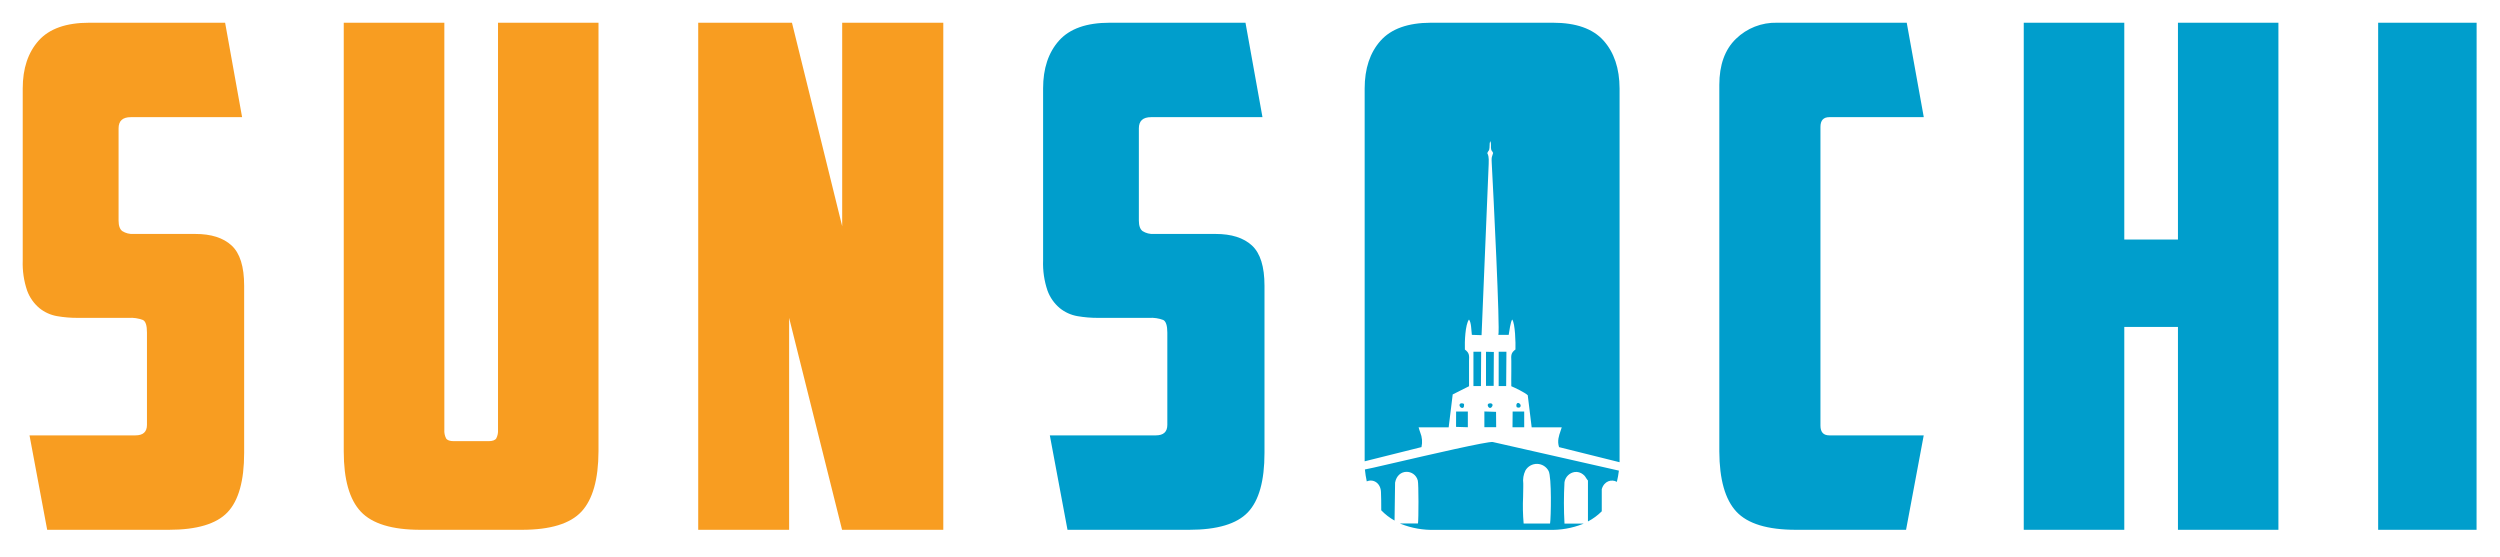
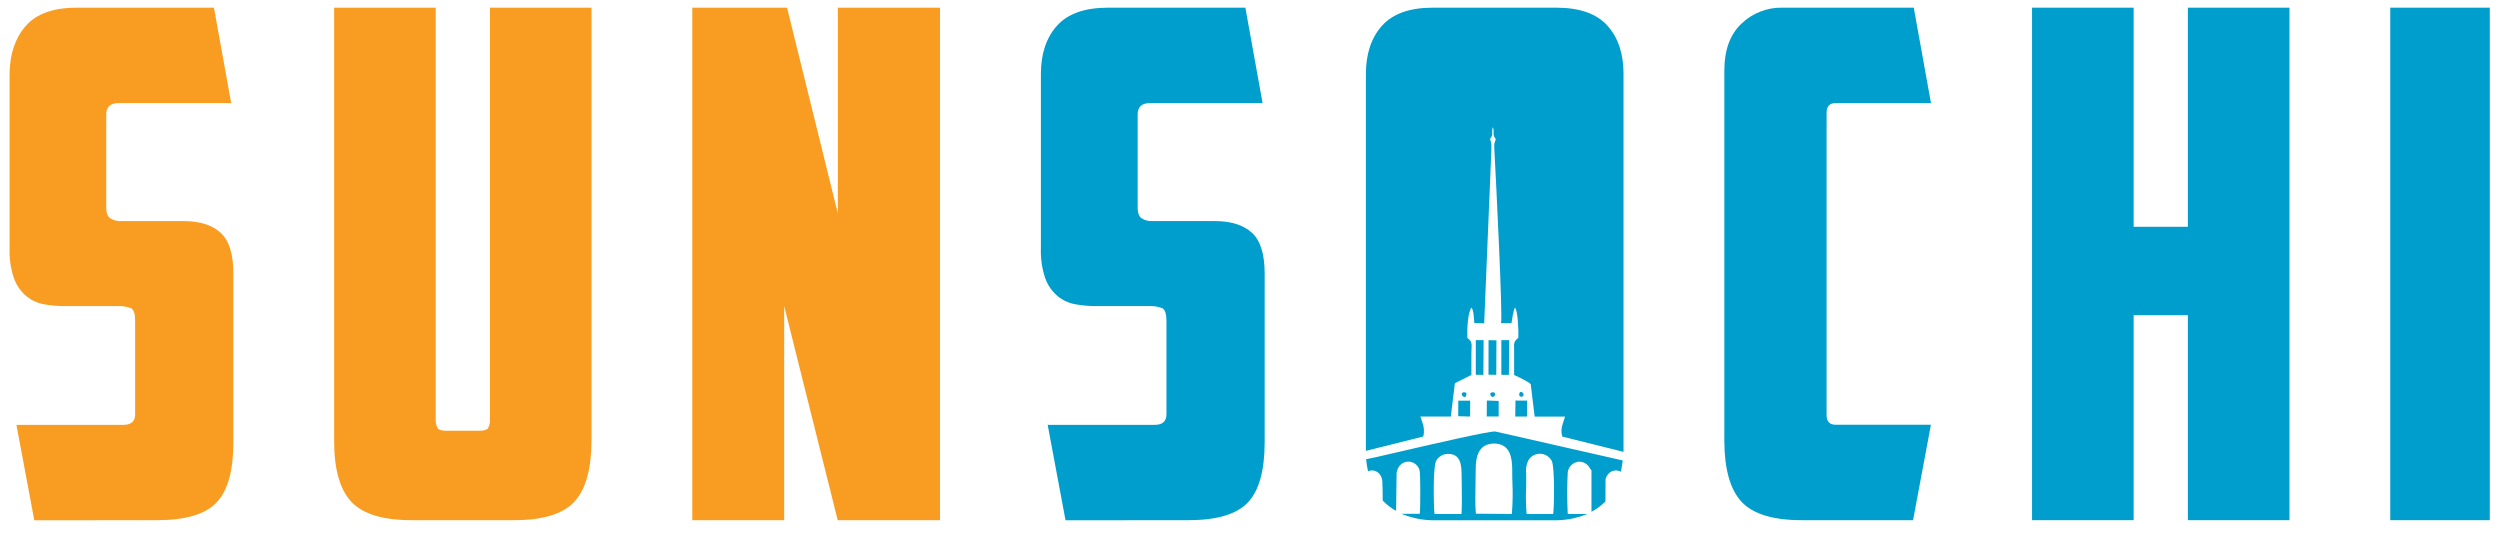
- <svg xmlns="http://www.w3.org/2000/svg" id="Слой_1" data-name="Слой 1" viewBox="0 0 880 196">
-   <path d="M418.57,186.49q14.82,0,20.68-6.16t5.85-20.92V100.57q0-10.09-4.42-14.16c-2.94-2.71-7.21-4.06-12.78-4.06H406.14a6.63,6.63,0,0,1-3.95-1c-.87-.66-1.31-1.89-1.31-3.7V45.18q0-3.94,4.3-3.94h39.21L438.41,8H390.6q-12.19,0-17.81,6.28t-5.62,16.86V91.71a29.59,29.59,0,0,0,1.55,10.58,14.54,14.54,0,0,0,4.31,6.16,13.56,13.56,0,0,0,6.21,2.83,41.8,41.8,0,0,0,7.3.61h17.93a12,12,0,0,1,5,.74c.95.49,1.43,2,1.43,4.43v32.5q0,3.69-4.06,3.69h-37.3l6.22,33.24ZM570.09,31.14v130c0,.52,0,1.05,0,1.56l-21.3-5.31c-.7-2.17-.06-4,.52-5.67.15-.44.31-.87.42-1.29l-10.58,0-1.38-11.3c-.91-.93-4.58-2.68-5.79-3.18-.05-1.68,0-3.38,0-5.07,0-.67,0-1.33,0-2s0-1.33,0-1.86c-.09-2-.13-2.82,1.46-4,.09-2.17-.09-9.27-1.15-10.55-.61.9-1,4.1-1.23,5.41h-3.64c.64-1.79-1.76-50.17-2.33-60.48-.1-1.79,0-2,.15-2.46a8.21,8.21,0,0,0,.34-1.09c-.51-1.15-.6-.43-.76-1.76a9.89,9.89,0,0,1,0-1,3.21,3.21,0,0,0-.23-1.44,3,3,0,0,0-.24,1.43,7.92,7.92,0,0,1-.05,1c-.16,1.28-.28.65-.76,1.77a.52.52,0,0,0,.1.32c.17.33.5,1,.38,3.52l-2.51,60.29-3.42-.11c-.21-1.6-.16-4.28-1-5.4-1.36,1.79-1.55,8-1.45,10.57,1.59,1.17,1.55,2.06,1.46,4,0,.53,0,1.13,0,1.84s0,1.32,0,2h0c0,1.69,0,3.39,0,5.07l-5.75,2.89-1.42,11.59-10.58,0c.2.75.4,1.31.58,1.81a8.55,8.55,0,0,1,.43,5.14l-20,5c0-.4,0-.79,0-1.2v-130q0-10.58,5.61-16.86T503.63,8h43q12.2,0,17.81,6.28T570.09,31.14ZM677.15,153.25l-6.22,33.24H632.2q-15.06,0-21-6.4t-6-21.18v-129q0-10.59,5.86-16.25A20,20,0,0,1,625.51,8h45.66l6,33.24H643.91c-2.07,0-3.11,1.14-3.11,3.44V149.81q0,3.44,3.11,3.44ZM802,8H766.64V84.32H747.75V8H712.36V186.49h35.39v-71.4h18.89v71.4H802Zm69.75,178.49H837.11V8h34.66ZM521.64,42.94c2.45-.79,1.49-.79,2.81-1.92l.47.49s.09.12.13.17c.83.93.79.8,2.19,1.27-.86,1.66-.91,1.07-1,3.47a13.49,13.49,0,0,0-1.78-.27,6.72,6.72,0,0,0-1.05.14l-.72.13C522.54,44,522.48,44.67,521.64,42.94Zm-.27,80.87-2.72,0v12.08h2.64Zm6.17,0h2.72l-.09,12.08h-2.64Zm-1.71.08-2.76-.07v12l2.7,0Zm8.08,19.46c-.49-1,.25-2.1,1.12-1.16C535.6,142.79,535.15,143.93,533.91,143.33Zm-19.81,0c.3.29,1.22.54,1.24-.58v-.11a2.84,2.84,0,0,0,0-.6h0c0,.07-.12.2-.26,0C513.85,141.62,513.35,142.61,514.1,143.34Zm10.94,0a.7.7,0,0,1-1.13-.11c-.57-.93.1-1.17.17-1.19h0C525.27,141.69,525.81,142.58,525,143.34Zm1.57,1.62-4.11-.13,0,5.54h4.15Zm5.84-.12,4.07,0,0,5.54h-4.12Zm-19.9,0h4.13l0,5.54-4.15-.13Zm57.3,20.81-44.4-10.07c-1.62-.31-22.36,4.49-34.49,7.3h0c-3.37.79-6.08,1.41-7.52,1.73-.57.13-1.68.35-3,.63a37.91,37.91,0,0,0,.66,4.2c2.35-1,4.86.62,5,3.68.06,1.59.12,4.11.1,6.5a20.09,20.09,0,0,0,4.68,3.61l.19-13.35c.92-5.1,6.93-4.79,8-.74.31,1.16.29,13.64.06,15.12l-6.33,0,.33.15a30,30,0,0,0,11.95,2.09h40.17a30,30,0,0,0,11.95-2.09l.25-.11H550.7a131.52,131.52,0,0,1,0-14.59,4.29,4.29,0,0,1,3.64-3.58,3.88,3.88,0,0,1,2.84.81c.92.7.85,1,1.47,1.81l.31.39,0,14.4a19.84,19.84,0,0,0,4.86-3.57l0-7.8c.85-2.91,3.48-3.59,5.32-2.57A35,35,0,0,0,569.85,165.68Zm-51.34,7.84h0a106.66,106.66,0,0,0,.11,10.67l12.58.11a89.31,89.31,0,0,0,.16-10.94c0-1.59-.08-3.09-.07-4.33,0-4.06-.61-9.19-6.26-9.26-5.43-.05-6.46,4.46-6.46,9,0,1.48,0,3.1-.06,4.77h0Zm17.62,1.33h0c0-1.29.06-2.49.06-3.45,0-.4,0-.79,0-1.18a8.14,8.14,0,0,1,.75-4.58,4.66,4.66,0,0,1,8.17.17c1.11,2.09.85,16.45.51,18.5h-9.3A70.18,70.18,0,0,1,536.13,174.85Zm-31.3-9.19c-1.24,2-.89,16.34-.62,18.59l9.41,0c.21-2.74.15-6,.1-9,0-1.35-.05-2.66-.05-3.88,0-4.13-.27-8-4.71-8.07A4.77,4.77,0,0,0,504.83,165.66Z" fill="#009ecc" />
-   <path d="M59.4,186.49q14.82,0,20.68-6.16t5.86-20.92V100.57q0-10.09-4.42-14.16t-12.8-4.06H47a6.61,6.61,0,0,1-3.95-1c-.87-.66-1.31-1.89-1.31-3.7V45.18q0-3.94,4.3-3.94H85.22L79.24,8H31.43Q19.24,8,13.62,14.28T8,31.14V91.71a29.59,29.59,0,0,0,1.55,10.58,14.54,14.54,0,0,0,4.31,6.16,13.56,13.56,0,0,0,6.21,2.83,41.8,41.8,0,0,0,7.3.61H45.3a12.06,12.06,0,0,1,5,.74c1,.49,1.43,2,1.43,4.43v32.5c0,2.46-1.35,3.69-4.07,3.69H10.39l6.22,33.24Zm124.27,0q15.06,0,21-6.4t6-21.18V8H175.3V151.29a5.78,5.78,0,0,1-.6,3c-.4.66-1.31,1-2.75,1H159.76c-1.44,0-2.35-.32-2.75-1a5.78,5.78,0,0,1-.6-3V8H121V158.91q0,14.78,6,21.18t21,6.4ZM278.77,8h-33V186.49h32v-74.6l18.64,74.6h35.63V8H296.45V79.64Z" fill="#f89d21" />
+ <svg xmlns="http://www.w3.org/2000/svg" id="Слой_1" data-name="Слой 1" viewBox="0 0 870.67 185.33">
+   <g>
+     <path d="M413.9,181.16q14.84,0,20.68-6.16t5.86-20.92V95.23q0-10.1-4.42-14.15T423.23,77H401.47a6.5,6.5,0,0,1-3.94-1q-1.32-1-1.32-3.69V39.84c0-2.62,1.44-3.94,4.3-3.94h39.21l-6-33.23H385.93q-12.19,0-17.81,6.28t-5.61,16.86V86.37A29.47,29.47,0,0,0,364.06,97a14.49,14.49,0,0,0,4.3,6.15,13.49,13.49,0,0,0,6.22,2.83,40.72,40.72,0,0,0,7.29.62H399.8a11.87,11.87,0,0,1,5,.74c.95.49,1.44,2,1.44,4.43v32.5q0,3.69-4.07,3.69h-37.3l6.22,33.24Z" fill="#009ecc" />
+     <path d="M565.42,25.81v130q0,.78,0,1.56l-21.3-5.31c-.7-2.17-.06-4,.52-5.67.16-.45.31-.88.43-1.3l-10.59,0-1.38-11.31c-.91-.92-4.57-2.67-5.78-3.17,0-1.68,0-3.38,0-5.08v-2c0-.72,0-1.33,0-1.86-.09-2-.13-2.82,1.47-4,.09-2.16-.1-9.26-1.16-10.54-.61.9-1,4.1-1.23,5.4h-3.64c.65-1.8-1.76-50.18-2.33-60.49-.1-1.79,0-2,.16-2.45a8.63,8.63,0,0,0,.33-1.09c-.5-1.15-.59-.44-.75-1.77a6.12,6.12,0,0,1,0-1,3.25,3.25,0,0,0-.24-1.45,3.08,3.08,0,0,0-.24,1.43,7.79,7.79,0,0,1,0,1c-.16,1.28-.29.65-.76,1.77a.55.55,0,0,0,.09.31c.17.33.51,1,.38,3.53l-2.51,60.29-3.42-.11c-.21-1.6-.15-4.28-1-5.41-1.36,1.8-1.55,8-1.44,10.58,1.59,1.17,1.55,2,1.46,4,0,.52-.05,1.13-.05,1.84v2h0c0,1.69,0,3.39,0,5.06l-5.75,2.9-1.42,11.59-10.58,0c.2.74.41,1.31.59,1.81a8.47,8.47,0,0,1,.42,5.14l-20,5c0-.4,0-.8,0-1.2v-130q0-10.59,5.62-16.86T499,2.67h43q12.19,0,17.82,6.28T565.42,25.81Z" fill="#009ecc" />
+     <path d="M672.48,147.92l-6.22,33.24H627.53q-15.06,0-21-6.4t-6-21.18v-129q0-10.59,5.86-16.25a20,20,0,0,1,14.47-5.66H666.5l6,33.23H639.24c-2.06,0-3.1,1.15-3.1,3.45V144.47c0,2.3,1,3.45,3.1,3.45Z" fill="#009ecc" />
+     <polygon points="797.35 2.67 761.97 2.67 761.97 78.98 743.08 78.98 743.08 2.67 707.7 2.67 707.7 181.16 743.08 181.16 743.08 109.76 761.97 109.76 761.97 181.16 797.35 181.16 797.35 2.67" fill="#009ecc" />
+     <rect x="832.45" y="2.67" width="34.66" height="178.49" fill="#009ecc" />
+     <path d="M517,37.61c2.45-.8,1.48-.79,2.8-1.92l.47.48.14.17c.82.94.79.81,2.19,1.28-.86,1.66-.91,1.06-1,3.47a13.2,13.2,0,0,0-1.77-.27,5,5,0,0,0-1.06.14l-.72.12C517.87,38.61,517.81,39.33,517,37.61Z" fill="#009ecc" />
+     <polygon points="516.7 118.47 513.98 118.45 513.97 130.53 516.61 130.55 516.7 118.47" fill="#009ecc" />
+     <polygon points="522.87 118.45 525.6 118.47 525.5 130.55 522.87 130.54 522.87 118.45" fill="#009ecc" />
+     <polygon points="521.16 118.53 518.41 118.47 518.4 130.5 521.1 130.53 521.16 118.53" fill="#009ecc" />
+     <path d="M529.25,138c-.5-1,.25-2.1,1.12-1.16C530.94,137.45,530.49,138.6,529.25,138Z" fill="#009ecc" />
+     <path d="M509.43,138c.3.29,1.23.54,1.25-.58v-.11c0-.47,0-.6,0-.6h0l0,0c0,.07-.12.2-.26,0C509.18,136.29,508.68,137.28,509.43,138Z" fill="#009ecc" />
+     <path d="M520.37,138a.7.7,0,0,1-1.13-.12c-.57-.92.1-1.16.17-1.19h0C520.61,136.36,521.15,137.24,520.37,138Z" fill="#009ecc" />
+     <polygon points="521.94 139.63 517.83 139.49 517.78 145.04 521.94 145.03 521.94 139.63" fill="#009ecc" />
+     <polygon points="527.79 139.5 531.86 139.52 531.84 145.06 527.71 145.06 527.79 139.5" fill="#009ecc" />
+     <polygon points="507.88 139.53 512.01 139.53 511.99 145.07 507.85 144.95 507.88 139.53" fill="#009ecc" />
+     <path d="M520.78,150.28c-1.62-.31-22.36,4.49-34.48,7.3h0c-3.38.78-6.08,1.41-7.53,1.73-.56.13-1.68.35-3,.62a40,40,0,0,0,.66,4.2c2.35-1,4.86.63,5,3.69.07,1.59.13,4.11.11,6.49a19.56,19.56,0,0,0,4.67,3.61l.19-13.34c.92-5.1,6.93-4.8,8-.74.32,1.16.3,13.64.07,15.11l-6.34,0,.33.14a29.78,29.78,0,0,0,11.95,2.1h40.17a29.78,29.78,0,0,0,12-2.1l.25-.11H546a131.55,131.55,0,0,1,0-14.59,4.27,4.27,0,0,1,3.64-3.58,3.88,3.88,0,0,1,2.84.81c.92.7.86,1,1.47,1.81l.31.38,0,14.41a19.91,19.91,0,0,0,4.86-3.57l.05-7.8c.86-2.91,3.48-3.59,5.32-2.57a35.21,35.21,0,0,0,.65-3.92ZM509,179l-9.41,0c-.28-2.25-.62-16.57.61-18.59a4.77,4.77,0,0,1,4.13-2.34c4.44,0,4.72,3.94,4.71,8.07,0,1.22,0,2.53.05,3.87C509.11,173,509.17,176.21,509,179Zm17.57,0-12.58-.1c-.26-3.12-.19-7-.11-10.67h0c0-1.66.07-3.28.06-4.76,0-4.5,1-9,6.46-9,5.66.06,6.26,5.2,6.26,9.25,0,1.25,0,2.75.07,4.34A87.19,87.19,0,0,1,526.53,179Zm14.4,0h-9.3a68.67,68.67,0,0,1-.16-9.44h0c0-1.3.06-2.5,0-3.45,0-.41,0-.8,0-1.18a8.13,8.13,0,0,1,.74-4.58,4.66,4.66,0,0,1,8.17.17C541.53,162.56,541.27,176.92,540.93,179Z" fill="#009ecc" />
+     <path d="M54.73,181.16q14.84,0,20.69-6.16t5.85-20.92V95.23q0-10.1-4.42-14.15T64.06,77H42.3a6.5,6.5,0,0,1-3.94-1Q37,75,37,72.34V39.84c0-2.62,1.44-3.94,4.31-3.94h39.2l-6-33.23H26.76Q14.56,2.67,9,9T3.33,25.81V86.37A29.44,29.44,0,0,0,4.89,97a14.49,14.49,0,0,0,4.3,6.15,13.46,13.46,0,0,0,6.21,2.83,40.92,40.92,0,0,0,7.3.62H40.63a11.87,11.87,0,0,1,5,.74c1,.49,1.43,2,1.43,4.43v32.5q0,3.69-4.06,3.69H5.72l6.22,33.24Zm124.27,0q15.06,0,21-6.4t6-21.18V2.67H170.63V146a5.87,5.87,0,0,1-.59,3q-.6,1-2.76,1H155.09c-1.43,0-2.35-.33-2.74-1a5.76,5.76,0,0,1-.6-3V2.67H116.37V153.58q0,14.78,6,21.18t21,6.4ZM274.1,2.67h-33V181.16h32v-74.6l18.65,74.6h35.62V2.67H291.79V74.31Z" fill="#f89d21" />
+   </g>
</svg>
